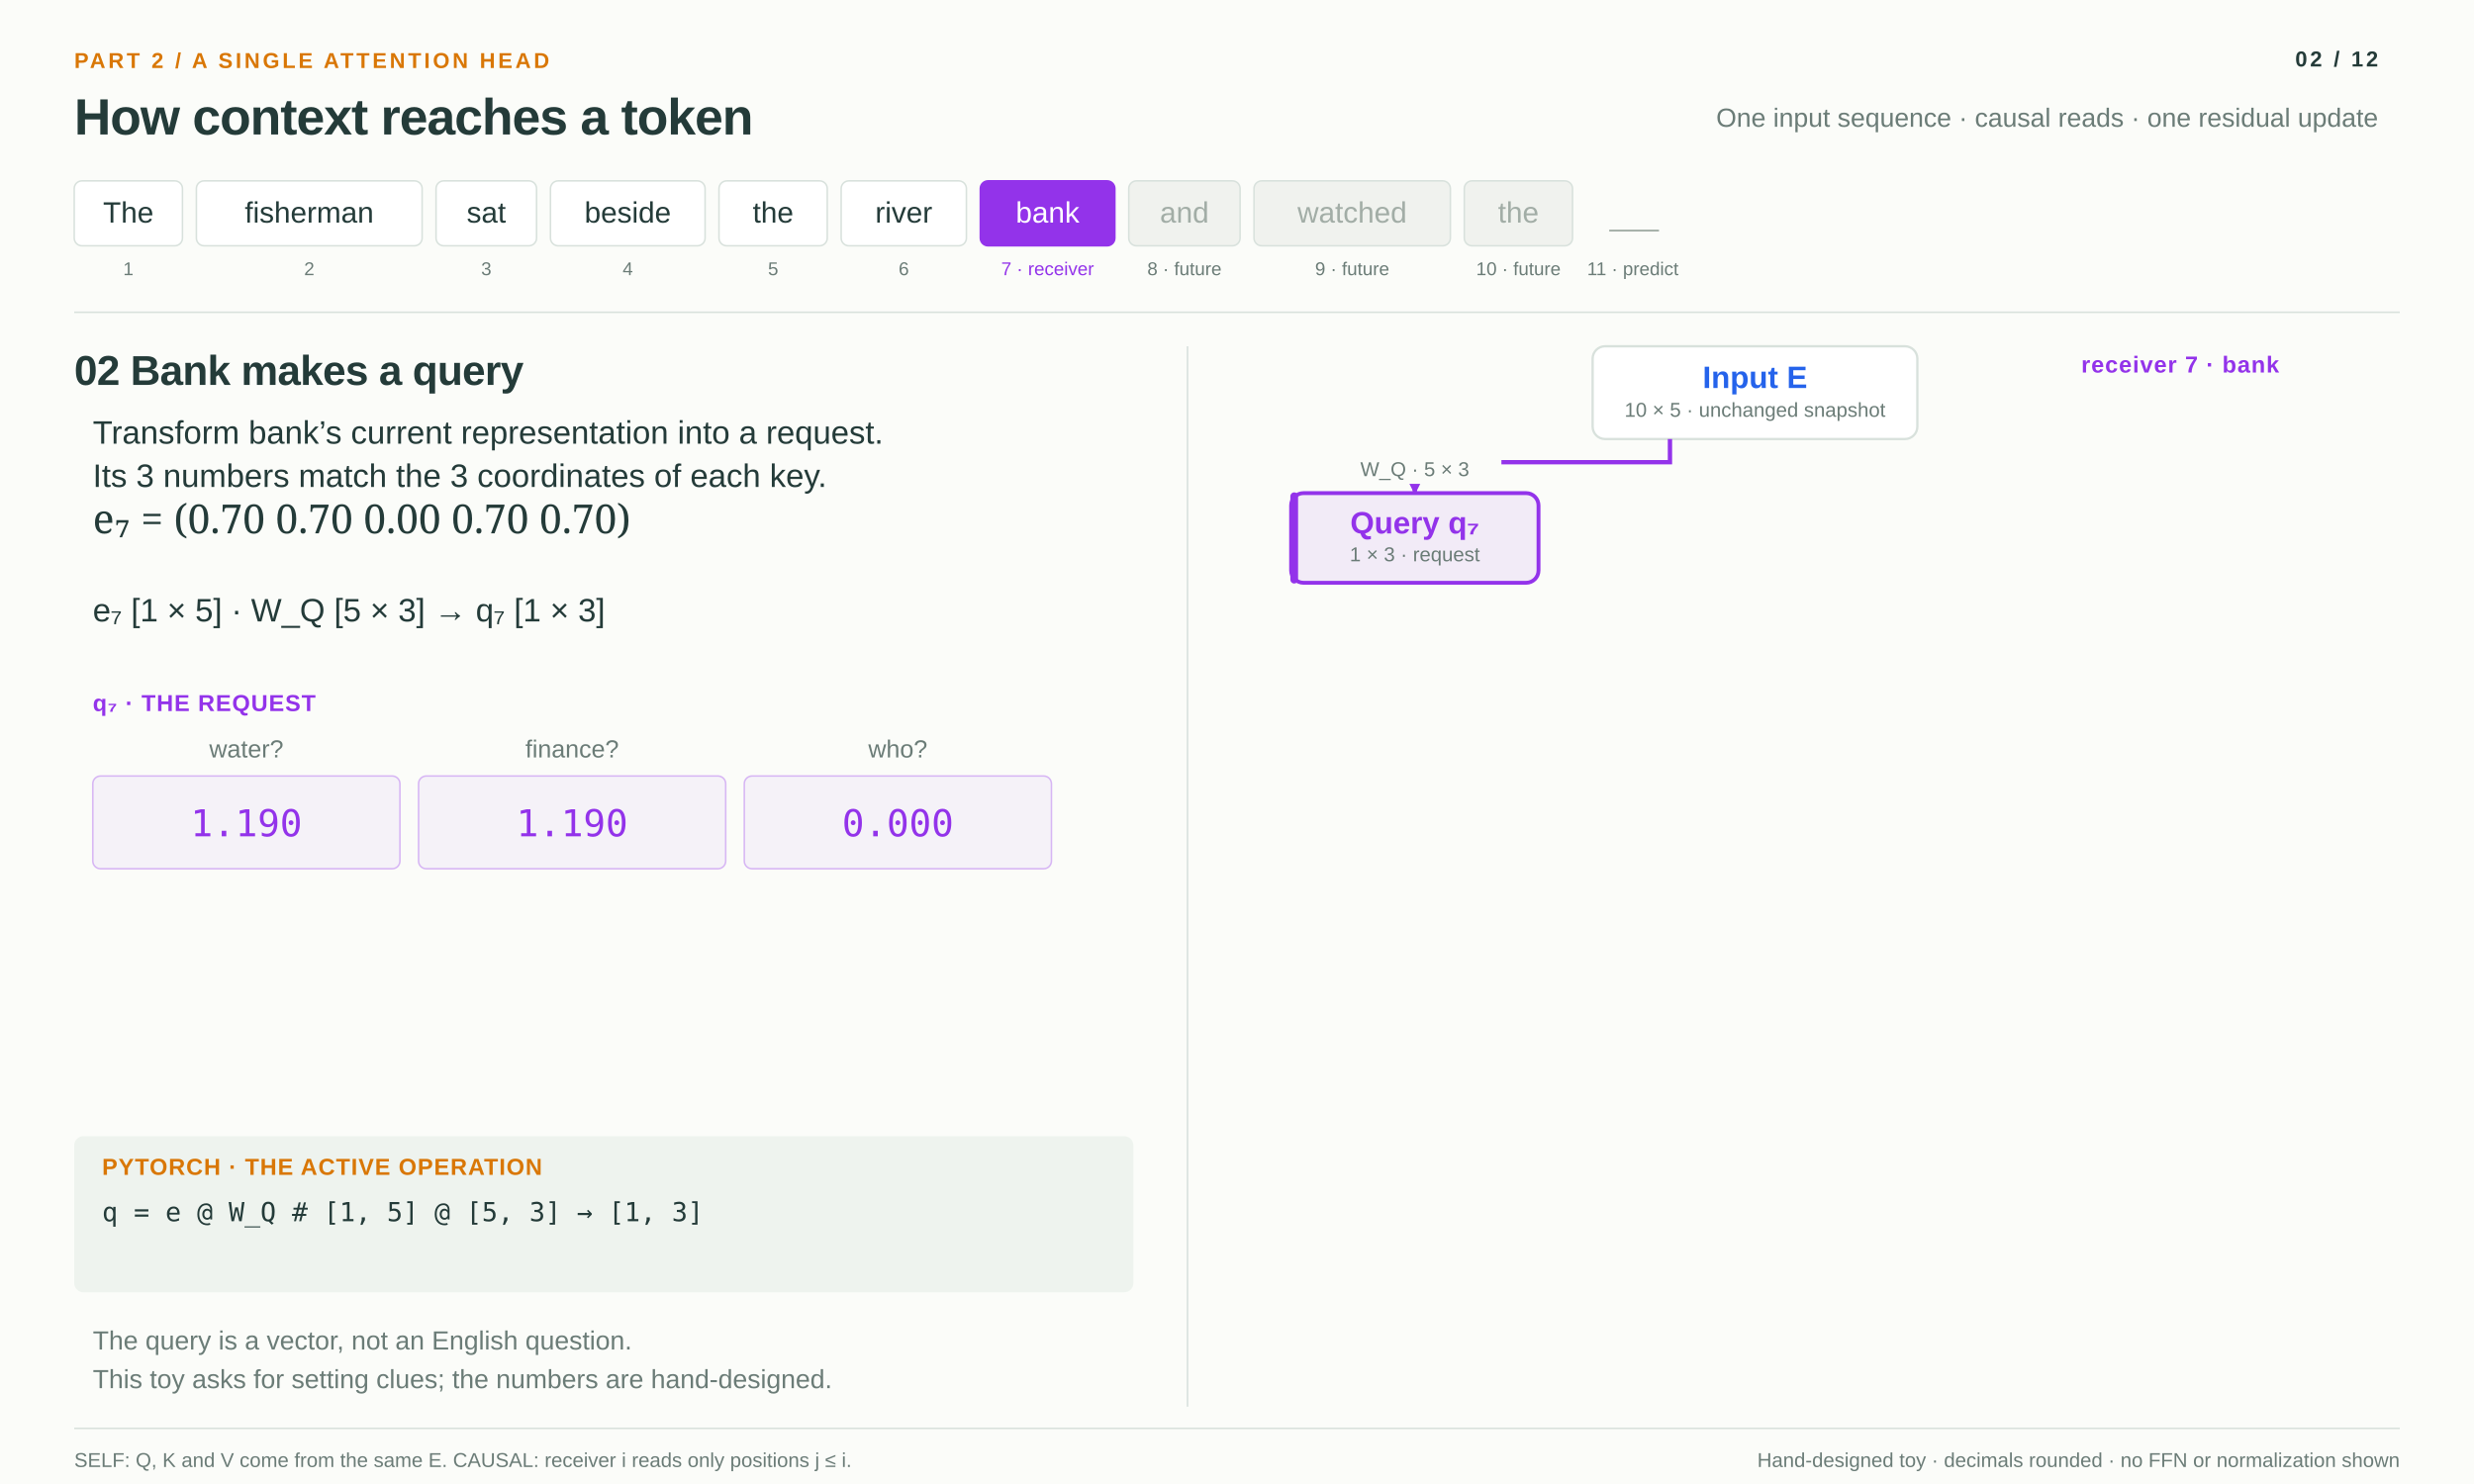
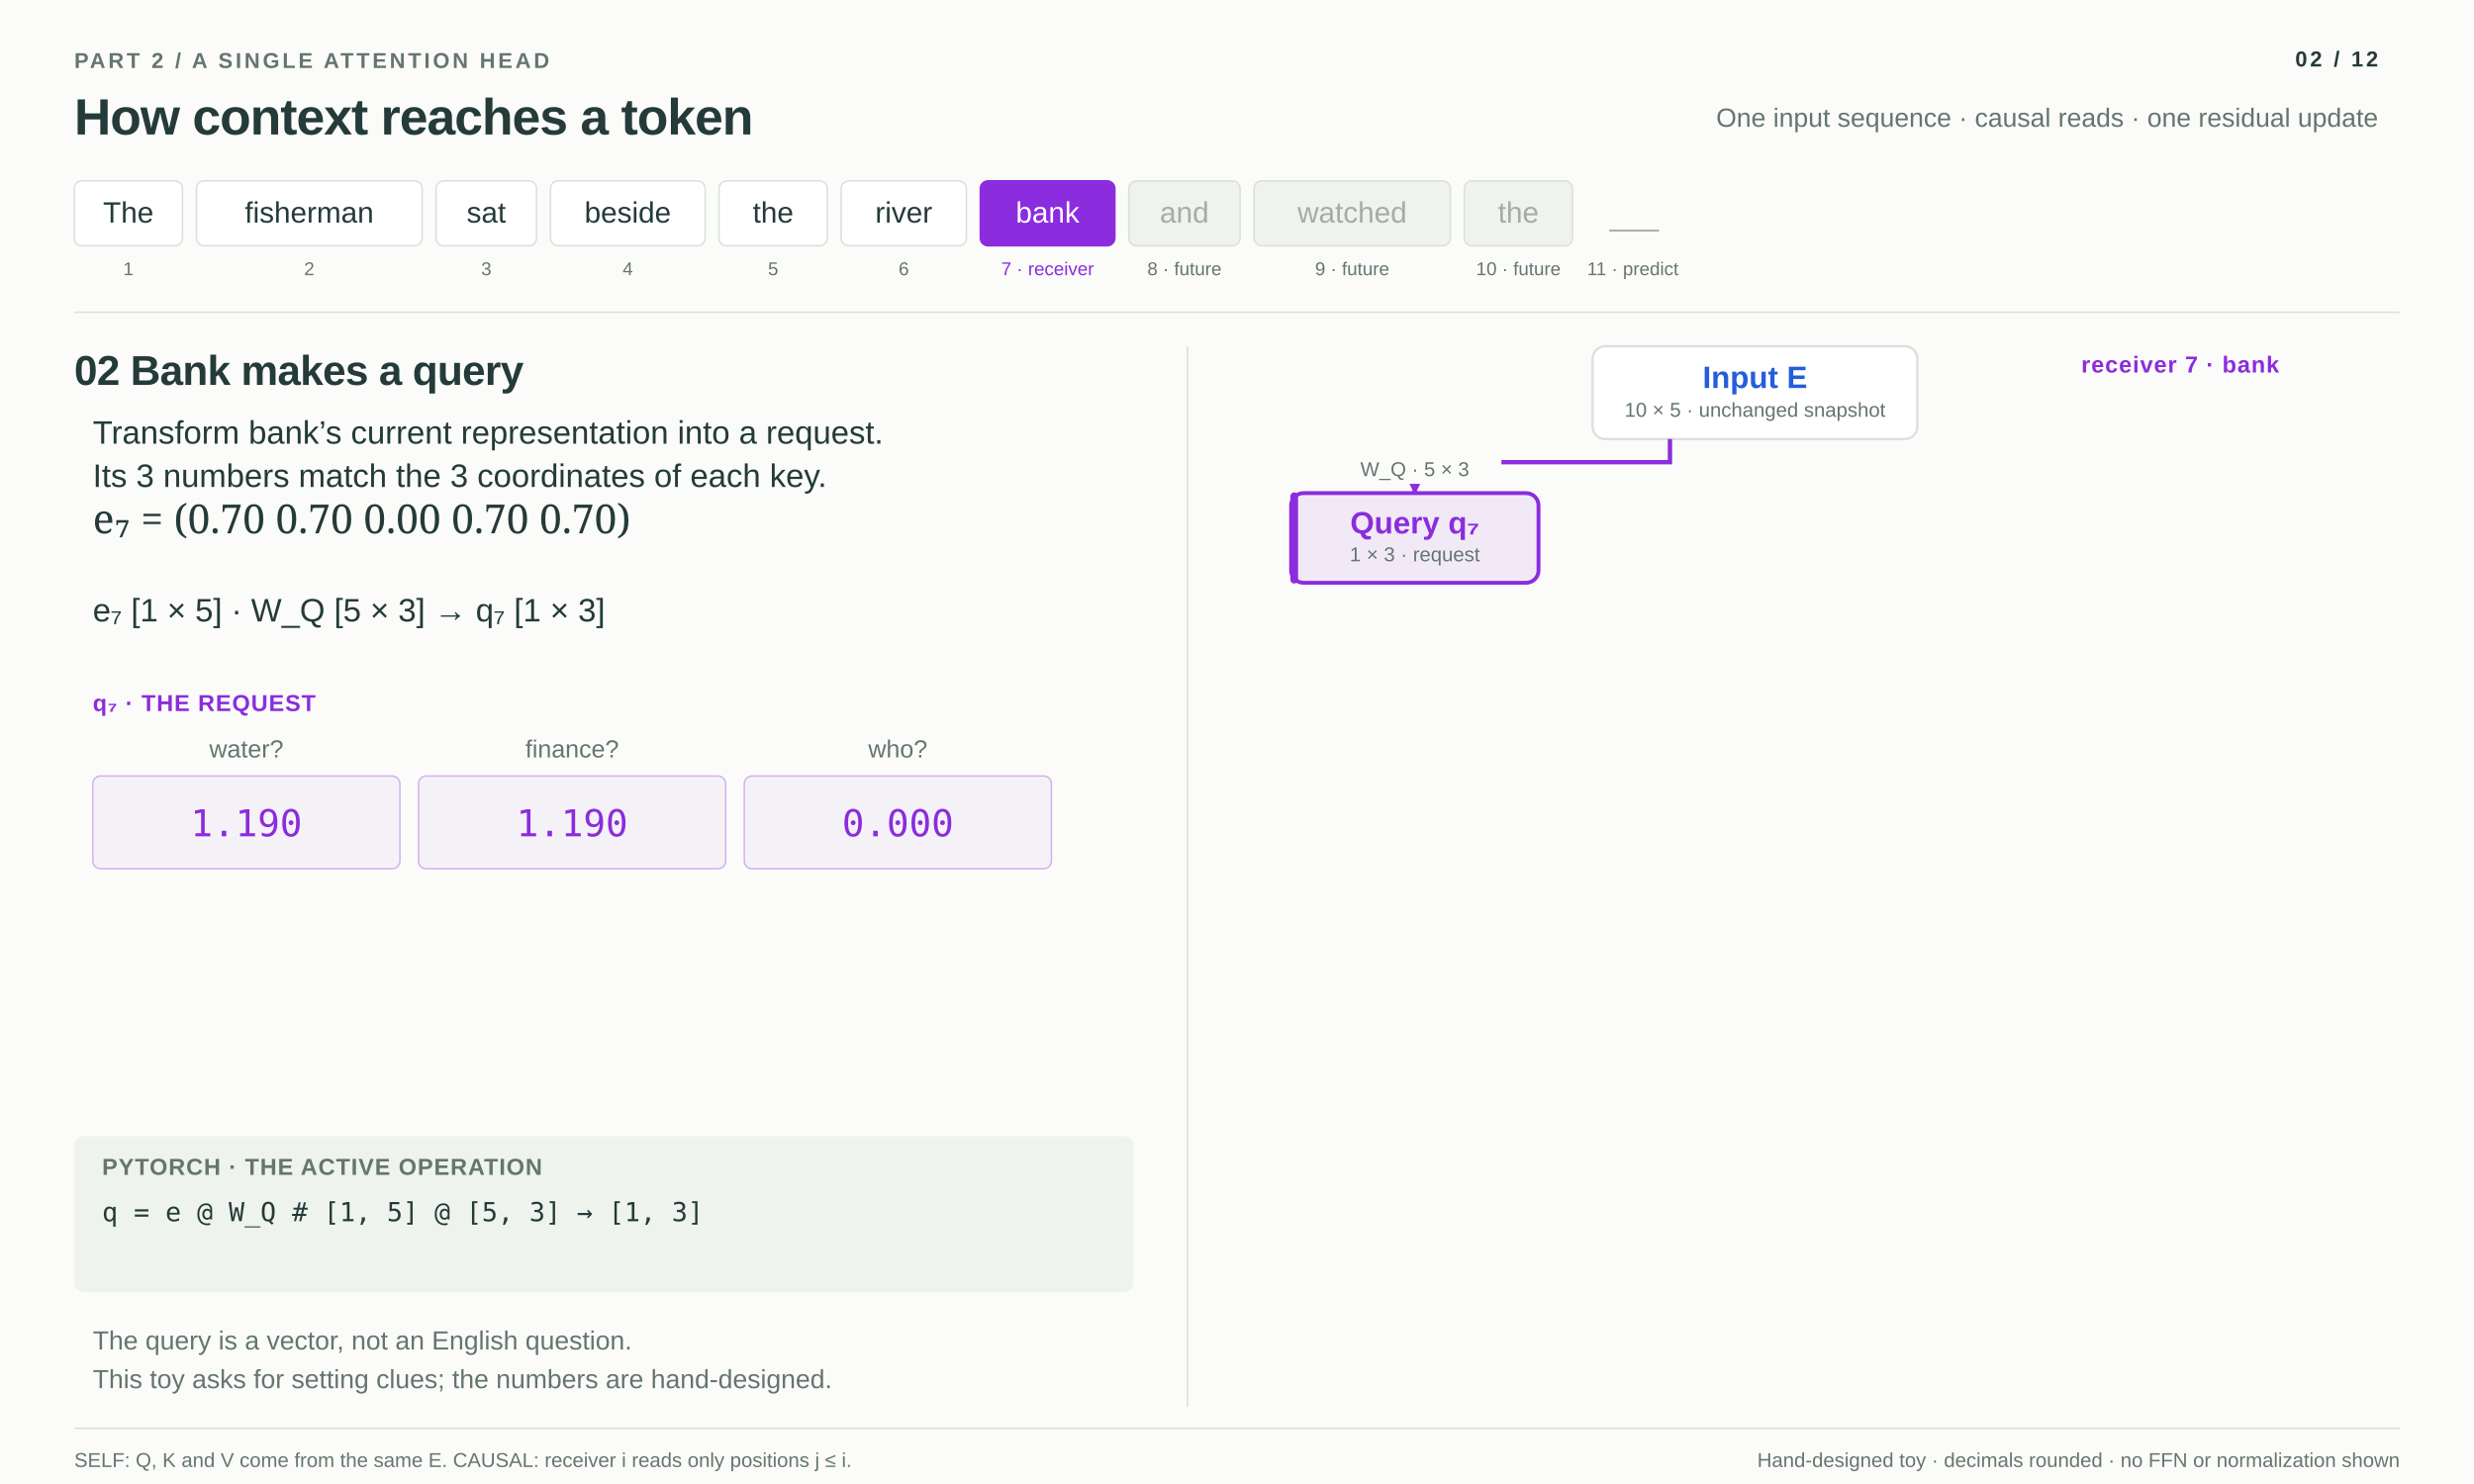
<svg xmlns="http://www.w3.org/2000/svg" id="stage-1-svg" width="1600" height="960" viewBox="0 0 1600 960" role="img" aria-labelledby="stage-1-title stage-1-desc">
  <defs>
    <marker id="stage-1-q" markerWidth="8" markerHeight="8" refX="7" refY="4" orient="auto" markerUnits="userSpaceOnUse">
-       <path d="M0 0 L8 4 L0 8 Z" fill="#9333ea" />
+       <path d="M0 0 L8 4 L0 8 Z" fill="#8b2cde" />
    </marker>
    <marker id="stage-1-k" markerWidth="8" markerHeight="8" refX="7" refY="4" orient="auto" markerUnits="userSpaceOnUse">
-       <path d="M0 0 L8 4 L0 8 Z" fill="#d97706" />
+       <path d="M0 0 L8 4 L0 8 Z" fill="#aa4e08" />
    </marker>
    <marker id="stage-1-v" markerWidth="8" markerHeight="8" refX="7" refY="4" orient="auto" markerUnits="userSpaceOnUse">
-       <path d="M0 0 L8 4 L0 8 Z" fill="#0d9488" />
+       <path d="M0 0 L8 4 L0 8 Z" fill="#0f766e" />
    </marker>
    <marker id="stage-1-a" markerWidth="8" markerHeight="8" refX="7" refY="4" orient="auto" markerUnits="userSpaceOnUse">
-       <path d="M0 0 L8 4 L0 8 Z" fill="#e11d48" />
+       <path d="M0 0 L8 4 L0 8 Z" fill="#be123c" />
    </marker>
    <marker id="stage-1-m" markerWidth="8" markerHeight="8" refX="7" refY="4" orient="auto" markerUnits="userSpaceOnUse">
-       <path d="M0 0 L8 4 L0 8 Z" fill="#0d9488" />
+       <path d="M0 0 L8 4 L0 8 Z" fill="#0f766e" />
    </marker>
    <marker id="stage-1-d" markerWidth="8" markerHeight="8" refX="7" refY="4" orient="auto" markerUnits="userSpaceOnUse">
-       <path d="M0 0 L8 4 L0 8 Z" fill="#16a34a" />
+       <path d="M0 0 L8 4 L0 8 Z" fill="#147737" />
    </marker>
    <marker id="stage-1-e" markerWidth="8" markerHeight="8" refX="7" refY="4" orient="auto" markerUnits="userSpaceOnUse">
-       <path d="M0 0 L8 4 L0 8 Z" fill="#2563eb" />
+       <path d="M0 0 L8 4 L0 8 Z" fill="#245edb" />
    </marker>
  </defs>
-   <style>#stage-1-svg text{font-family:'Avenir Next','Segoe UI',Arial,sans-serif;fill:#243b39}#stage-1-svg .eyebrow{font-size:14px;font-weight:700;letter-spacing:1.8px}#stage-1-svg .heading{font-size:33px;font-weight:600;letter-spacing:-.6px}#stage-1-svg .stage-title{font-size:27px;font-weight:600;letter-spacing:-.4px}#stage-1-svg .body{font-size:21px}#stage-1-svg .detail{font-size:17px;fill:#6b7c77}#stage-1-svg .axis{font-size:16px;fill:#6b7c77}#stage-1-svg .smallcap{font-size:15px;font-weight:700;letter-spacing:.6px}#stage-1-svg .formula{font-family:'STIX Two Text',Georgia,serif;font-size:26px}#stage-1-svg .number{font-family:'SFMono-Regular',Consolas,monospace;font-size:24px}#stage-1-svg .table-number{font-family:'SFMono-Regular',Consolas,monospace;font-size:18px}#stage-1-svg .table-label{font-size:18px}#stage-1-svg .table-head{font-size:15px;font-weight:600;fill:#6b7c77}#stage-1-svg .node-title{font-size:20px;font-weight:600}#stage-1-svg .node-caption{font-size:13px;fill:#6b7c77}#stage-1-svg .code{font-family:'SFMono-Regular',Consolas,monospace;font-size:17px}#stage-1-svg .token{font-size:19px}#stage-1-svg .position{font-size:12px;fill:#6b7c77}#stage-1-svg .tiny{font-size:13px;fill:#6b7c77}</style>
+   <style>#stage-1-svg text{font-family:'Avenir Next','Segoe UI',Arial,sans-serif;fill:#243b39}#stage-1-svg .eyebrow{font-size:14px;font-weight:700;letter-spacing:1.8px}#stage-1-svg .heading{font-size:33px;font-weight:600;letter-spacing:-.6px}#stage-1-svg .stage-title{font-size:27px;font-weight:600;letter-spacing:-.4px}#stage-1-svg .body{font-size:21px}#stage-1-svg .detail{font-size:17px;fill:#65756f}#stage-1-svg .axis{font-size:16px;fill:#65756f}#stage-1-svg .smallcap{font-size:15px;font-weight:700;letter-spacing:.6px}#stage-1-svg .formula{font-family:'STIX Two Text',Georgia,serif;font-size:26px}#stage-1-svg .number{font-family:'SFMono-Regular',Consolas,monospace;font-size:24px}#stage-1-svg .table-number{font-family:'SFMono-Regular',Consolas,monospace;font-size:18px}#stage-1-svg .table-label{font-size:18px}#stage-1-svg .table-head{font-size:15px;font-weight:600;fill:#65756f}#stage-1-svg .node-title{font-size:20px;font-weight:600}#stage-1-svg .node-caption{font-size:13px;fill:#65756f}#stage-1-svg .code{font-family:'SFMono-Regular',Consolas,monospace;font-size:17px}#stage-1-svg .token{font-size:19px}#stage-1-svg .position{font-size:12px;fill:#65756f}#stage-1-svg .tiny{font-size:13px;fill:#65756f}</style>
  <rect x="0" y="0" width="1600" height="960" rx="0" fill="#fbfcf9" stroke="none" />
-   <text x="48" y="44" class="eyebrow" style="fill:#d97706">PART 2 / A SINGLE ATTENTION HEAD</text>
+   <text x="48" y="44" class="eyebrow" style="fill:#65756f">PART 2 / A SINGLE ATTENTION HEAD</text>
  <text x="48" y="87" class="heading">How context reaches a token</text>
  <text x="1538" y="43" class="eyebrow" text-anchor="end">02 / 12</text>
  <text x="1538" y="82" class="detail" text-anchor="end">One input sequence · causal reads · one residual update</text>
  <rect x="48" y="117" width="70" height="42" rx="5" fill="white" stroke="#d8e1dc" />
  <text x="83" y="144" class="token" text-anchor="middle" style="fill:#243b39">The</text>
  <text x="83" y="178" class="position" text-anchor="middle">1</text>
  <rect x="127" y="117" width="146" height="42" rx="5" fill="white" stroke="#d8e1dc" />
  <text x="200" y="144" class="token" text-anchor="middle" style="fill:#243b39">fisherman</text>
  <text x="200" y="178" class="position" text-anchor="middle">2</text>
  <rect x="282" y="117" width="65" height="42" rx="5" fill="white" stroke="#d8e1dc" />
  <text x="314.5" y="144" class="token" text-anchor="middle" style="fill:#243b39">sat</text>
  <text x="314.5" y="178" class="position" text-anchor="middle">3</text>
  <rect x="356" y="117" width="100" height="42" rx="5" fill="white" stroke="#d8e1dc" />
  <text x="406" y="144" class="token" text-anchor="middle" style="fill:#243b39">beside</text>
  <text x="406" y="178" class="position" text-anchor="middle">4</text>
  <rect x="465" y="117" width="70" height="42" rx="5" fill="white" stroke="#d8e1dc" />
  <text x="500" y="144" class="token" text-anchor="middle" style="fill:#243b39">the</text>
  <text x="500" y="178" class="position" text-anchor="middle">5</text>
  <rect x="544" y="117" width="81" height="42" rx="5" fill="white" stroke="#d8e1dc" />
  <text x="584.5" y="144" class="token" text-anchor="middle" style="fill:#243b39">river</text>
  <text x="584.5" y="178" class="position" text-anchor="middle">6</text>
-   <rect x="634" y="117" width="87" height="42" rx="5" fill="#9333ea" stroke="#9333ea" />
+   <rect x="634" y="117" width="87" height="42" rx="5" fill="#8b2cde" stroke="#8b2cde" />
  <text x="677.5" y="144" class="token" text-anchor="middle" style="fill:white">bank</text>
-   <text x="677.5" y="178" class="position" text-anchor="middle" style="fill:#9333ea">7 · receiver</text>
+   <text x="677.5" y="178" class="position" text-anchor="middle" style="fill:#8b2cde">7 · receiver</text>
  <rect x="730" y="117" width="72" height="42" rx="5" fill="#f0f2ee" stroke="#d8e1dc" />
  <text x="766" y="144" class="token" text-anchor="middle" style="fill:#a2ada6">and</text>
  <text x="766" y="178" class="position" text-anchor="middle">8 · future</text>
  <rect x="811" y="117" width="127" height="42" rx="5" fill="#f0f2ee" stroke="#d8e1dc" />
  <text x="874.5" y="144" class="token" text-anchor="middle" style="fill:#a2ada6">watched</text>
  <text x="874.5" y="178" class="position" text-anchor="middle">9 · future</text>
  <rect x="947" y="117" width="70" height="42" rx="5" fill="#f0f2ee" stroke="#d8e1dc" />
  <text x="982" y="144" class="token" text-anchor="middle" style="fill:#a2ada6">the</text>
  <text x="982" y="178" class="position" text-anchor="middle">10 · future</text>
  <text x="1041" y="146" class="token" style="fill:#a2ada6">___</text>
  <text x="1056" y="178" class="position" text-anchor="middle">11 · predict</text>
  <line x1="48" y1="202" x2="1552" y2="202" stroke="#d8e1dc" />
  <text x="48" y="249" class="stage-title">02   Bank makes a query</text>
  <text x="60" y="287" class="body">Transform bank’s current representation into a request.</text>
  <text x="60" y="315" class="body">Its 3 numbers match the 3 coordinates of each key.</text>
  <text x="60" y="345" class="formula">e₇ = (0.70   0.70   0.00   0.70   0.70)</text>
  <text x="60" y="402" class="body">e₇ [1 × 5]   ·   W_Q [5 × 3]   →   q₇ [1 × 3]</text>
-   <text x="60" y="460" class="smallcap" style="fill:#9333ea">q₇ · THE REQUEST</text>
+   <text x="60" y="460" class="smallcap" style="fill:#8b2cde">q₇ · THE REQUEST</text>
  <text x="159.333" y="490" class="axis" text-anchor="middle">water?</text>
-   <rect x="60" y="502" width="198.667" height="60" rx="5" fill="#9333ea0c" stroke="#9333ea55" />
-   <text x="159.333" y="541" class="number" text-anchor="middle" style="fill:#9333ea">1.190</text>
+   <rect x="60" y="502" width="198.667" height="60" rx="5" fill="#8b2cde0c" stroke="#8b2cde55" />
+   <text x="159.333" y="541" class="number" text-anchor="middle" style="fill:#8b2cde">1.190</text>
  <text x="370" y="490" class="axis" text-anchor="middle">finance?</text>
-   <rect x="270.667" y="502" width="198.667" height="60" rx="5" fill="#9333ea0c" stroke="#9333ea55" />
-   <text x="370" y="541" class="number" text-anchor="middle" style="fill:#9333ea">1.190</text>
+   <rect x="270.667" y="502" width="198.667" height="60" rx="5" fill="#8b2cde0c" stroke="#8b2cde55" />
+   <text x="370" y="541" class="number" text-anchor="middle" style="fill:#8b2cde">1.190</text>
  <text x="580.667" y="490" class="axis" text-anchor="middle">who?</text>
-   <rect x="481.333" y="502" width="198.667" height="60" rx="5" fill="#9333ea0c" stroke="#9333ea55" />
-   <text x="580.667" y="541" class="number" text-anchor="middle" style="fill:#9333ea">0.000</text>
+   <rect x="481.333" y="502" width="198.667" height="60" rx="5" fill="#8b2cde0c" stroke="#8b2cde55" />
+   <text x="580.667" y="541" class="number" text-anchor="middle" style="fill:#8b2cde">0.000</text>
  <rect x="48" y="735" width="685" height="101" rx="6" fill="#eef3ee" stroke="none" />
-   <text x="66" y="760" class="smallcap" style="fill:#d97706">PYTORCH · THE ACTIVE OPERATION</text>
+   <text x="66" y="760" class="smallcap" style="fill:#65756f">PYTORCH · THE ACTIVE OPERATION</text>
  <text x="66" y="790" class="code">q = e @ W_Q  # [1, 5] @ [5, 3] → [1, 3]</text>
  <text x="60" y="873" class="detail">The query is a vector, not an English question.</text>
  <text x="60" y="898" class="detail">This toy asks for setting clues; the numbers are hand-designed.</text>
  <line x1="768" y1="224" x2="768" y2="910" stroke="#d8e1dc" />
  <g class="node" data-node="input">
    <rect x="1030" y="224" width="210" height="60" rx="8" fill="#ffffff" stroke="#d8e1dc" stroke-width="1.5" />
-     <text x="1135" y="251" class="node-title" text-anchor="middle" style="fill:#2563eb">Input E</text>
+     <text x="1135" y="251" class="node-title" text-anchor="middle" style="fill:#245edb">Input E</text>
    <text x="1135" y="269.6" class="node-caption" text-anchor="middle">10 × 5 · unchanged snapshot</text>
  </g>
-   <text x="1474" y="241" class="smallcap" style="fill:#9333ea" text-anchor="end">receiver 7 · bank</text>
-   <path d="M1080 284 V299 H915 V319" fill="none" stroke="#9333ea" stroke-width="2.8" opacity="1" marker-end="url(#stage-1-q)" />
+   <text x="1474" y="241" class="smallcap" style="fill:#8b2cde" text-anchor="end">receiver 7 · bank</text>
+   <path d="M1080 284 V299 H915 V319" fill="none" stroke="#8b2cde" stroke-width="2.8" opacity="1" marker-end="url(#stage-1-q)" />
  <rect x="859" y="292" width="112" height="21" rx="0" fill="#fbfcf9" stroke="none" />
  <text x="915" y="308" class="tiny" text-anchor="middle">W_Q · 5 × 3</text>
  <g class="node" data-node="q">
-     <rect x="835" y="319" width="160" height="58" rx="8" fill="#9333ea15" stroke="#9333ea" stroke-width="2.5" />
-     <rect x="835" y="319" width="4" height="58" rx="2" fill="#9333ea" stroke="#9333ea" />
-     <text x="915" y="345.1" class="node-title" text-anchor="middle" style="fill:#9333ea">Query q₇</text>
+     <rect x="835" y="319" width="160" height="58" rx="8" fill="#8b2cde15" stroke="#8b2cde" stroke-width="2.5" />
+     <rect x="835" y="319" width="4" height="58" rx="2" fill="#8b2cde" stroke="#8b2cde" />
+     <text x="915" y="345.1" class="node-title" text-anchor="middle" style="fill:#8b2cde">Query q₇</text>
    <text x="915" y="363.08" class="node-caption" text-anchor="middle">1 × 3 · request</text>
  </g>
  <line x1="48" y1="924" x2="1552" y2="924" stroke="#d8e1dc" />
  <text x="48" y="949" class="tiny">SELF: Q, K and V come from the same E.   CAUSAL: receiver i reads only positions j ≤ i.</text>
  <text x="1552" y="949" class="tiny" text-anchor="end">Hand-designed toy · decimals rounded · no FFN or normalization shown</text>
</svg>
